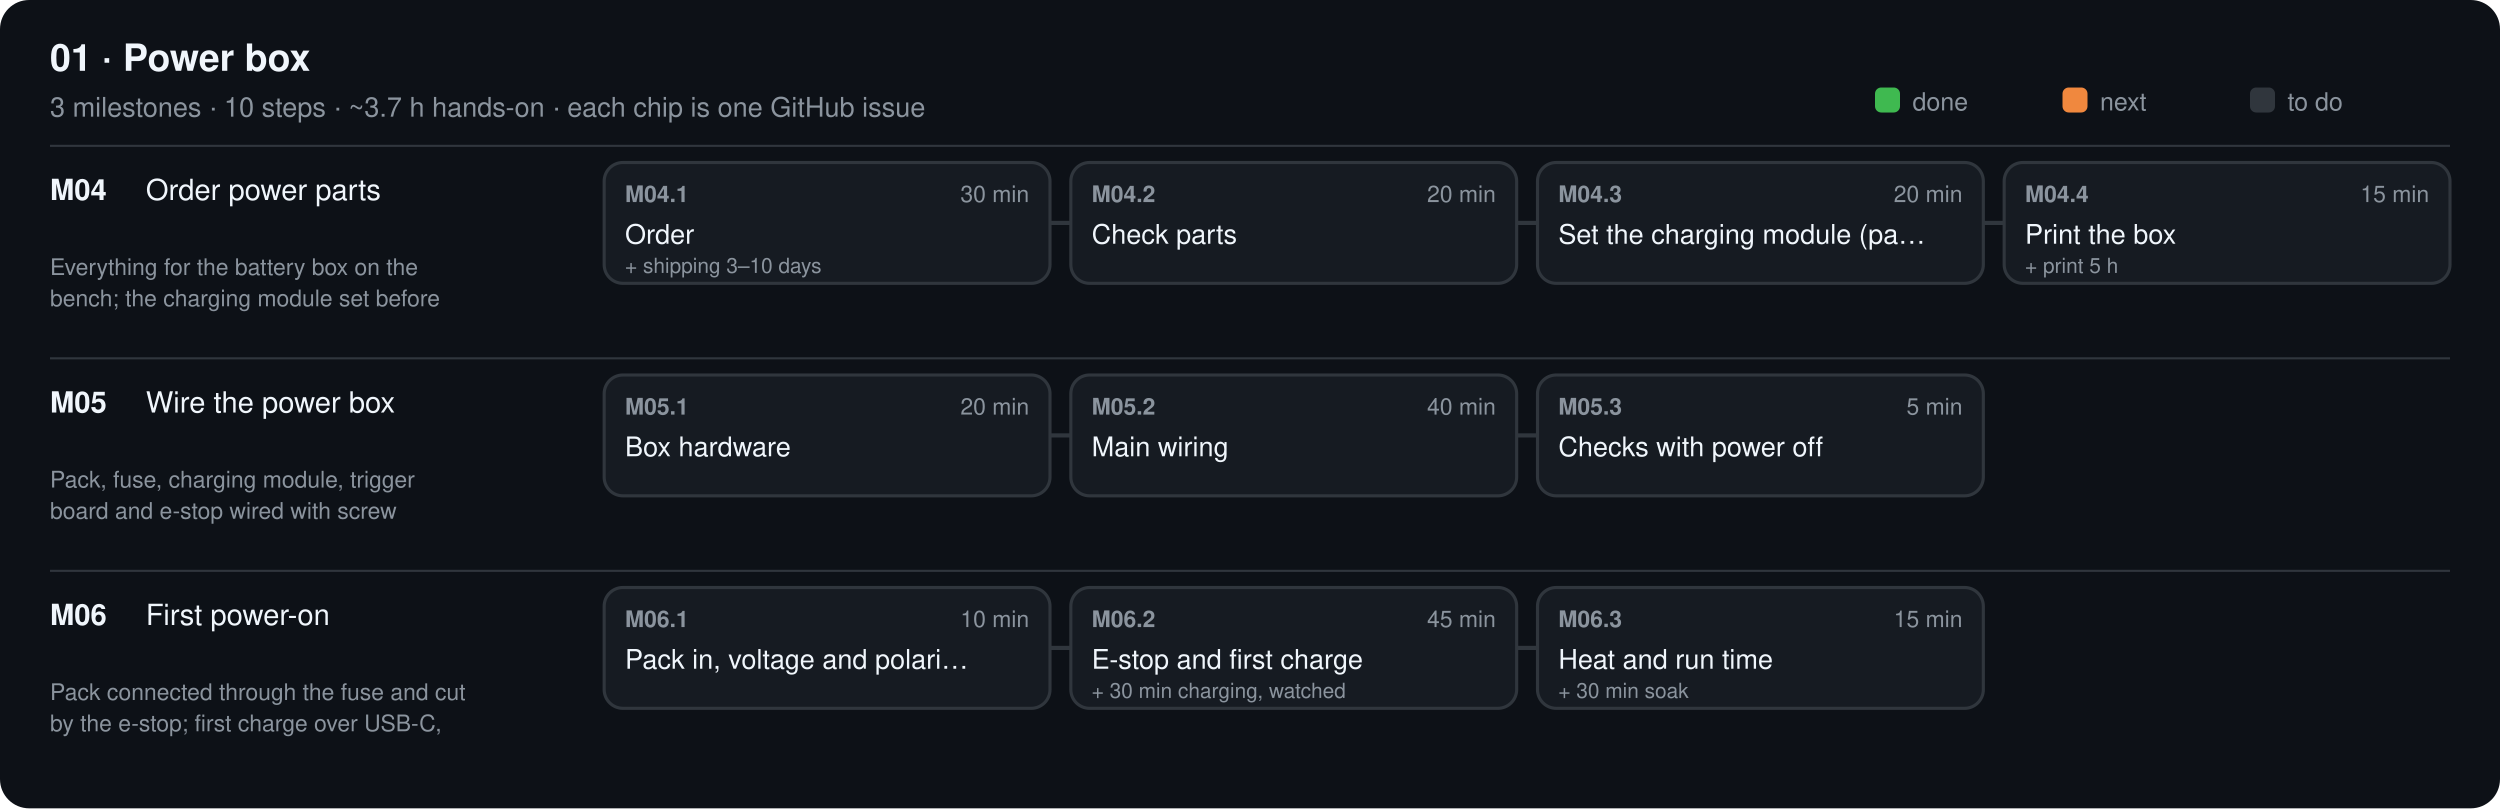
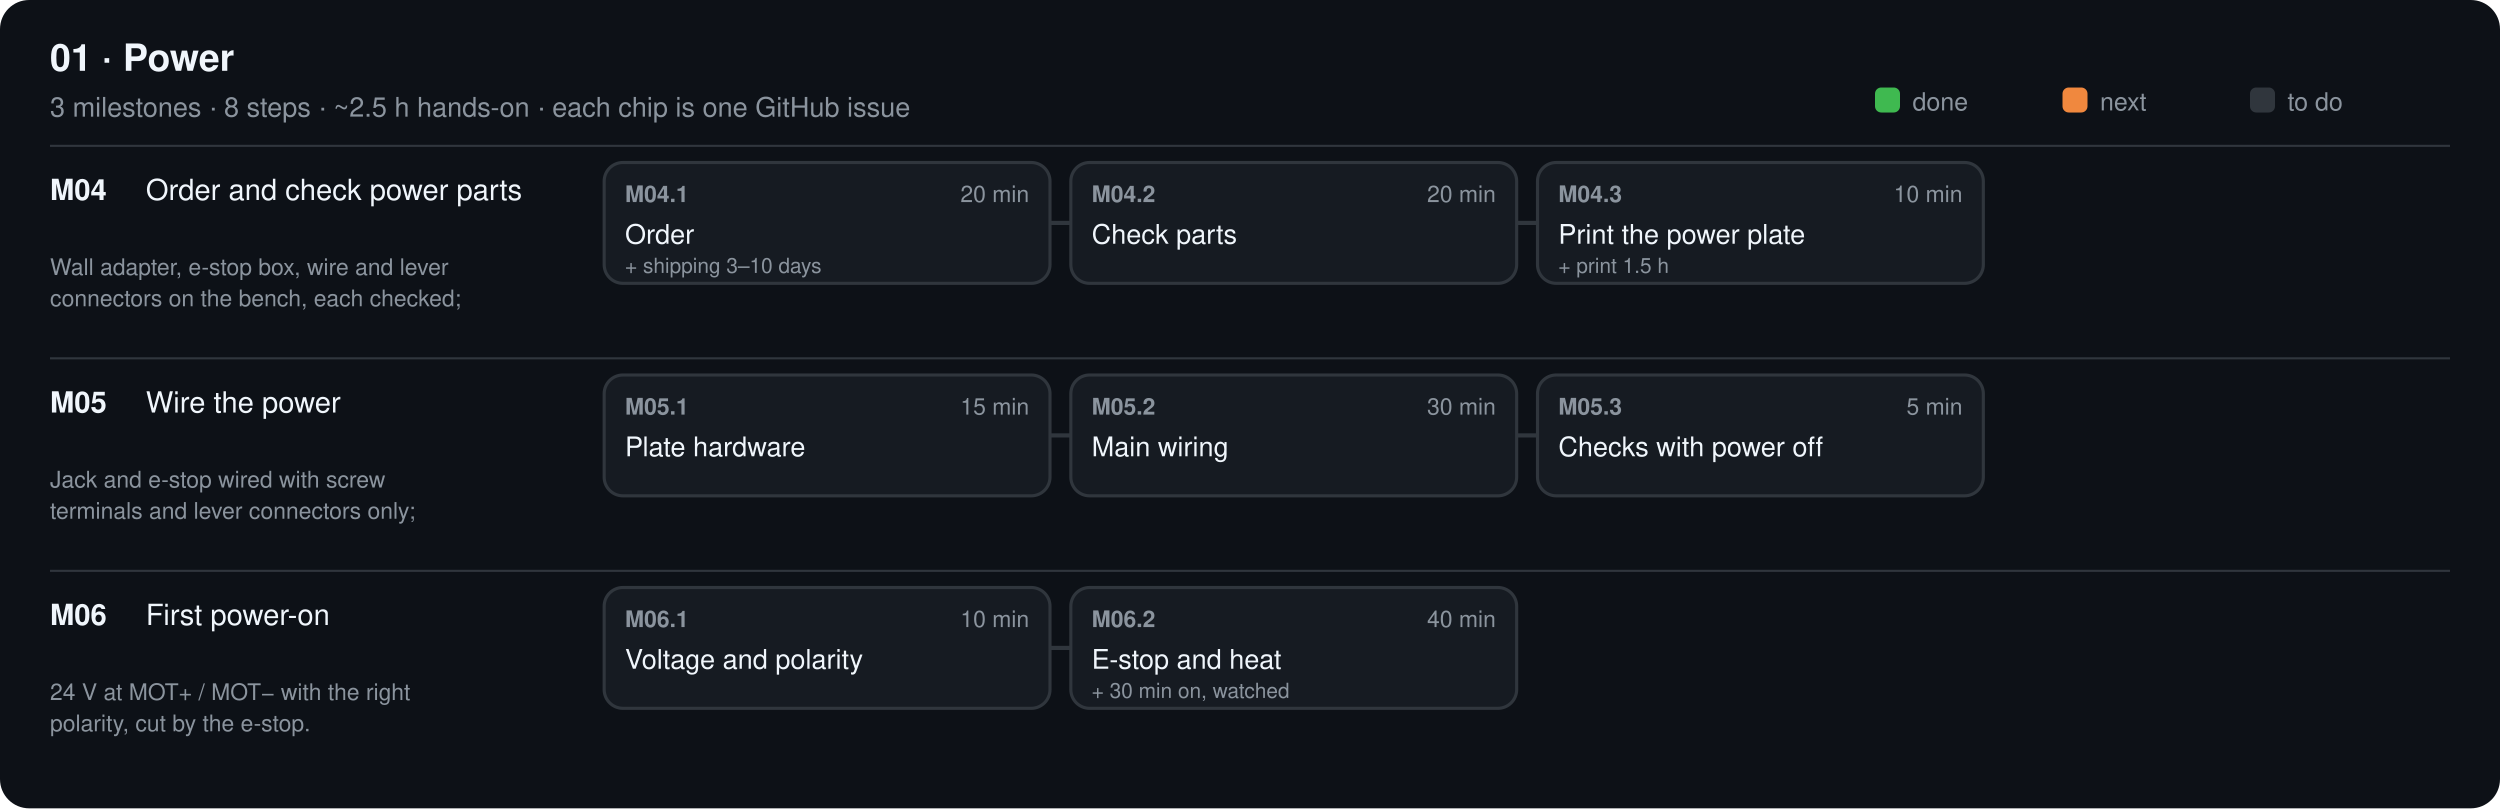
<svg xmlns="http://www.w3.org/2000/svg" viewBox="0 0 1200 388" font-family="Segoe UI,Helvetica,Arial,sans-serif">
  <style>.t{fill:#f0f6fc} .m{fill:#8b949e} .b{font-weight:600}</style>
  <rect width="1200" height="388" rx="14" fill="#0d1117" />
-   <text x="24" y="34" class="t b" font-size="18">01 · Power box</text>
-   <text x="24" y="56" class="m" font-size="13">3 milestones · 10 steps · ~3.7 h hands-on · each chip is one GitHub issue</text>
+   <text x="24" y="34" class="t b" font-size="18">01 · Power</text>
+   <text x="24" y="56" class="m" font-size="13">3 milestones · 8 steps · ~2.5 h hands-on · each chip is one GitHub issue</text>
  <rect x="900" y="42" width="12" height="12" rx="3" fill="#3fb950" />
  <text x="918" y="53" class="m" font-size="12">done</text>
  <rect x="990" y="42" width="12" height="12" rx="3" fill="#f0883e" />
  <text x="1008" y="53" class="m" font-size="12">next</text>
  <rect x="1080" y="42" width="12" height="12" rx="3" fill="#30363d" />
  <text x="1098" y="53" class="m" font-size="12">to do</text>
  <line x1="24" x2="1176" y1="70" y2="70" stroke="#30363d" stroke-width="1" />
  <text x="24" y="96" class="t b" font-size="14">M04</text>
-   <text x="70" y="96" class="t" font-size="14">Order power parts</text>
-   <text x="24" y="132" class="m" font-size="11">Everything for the battery box on the</text>
-   <text x="24" y="147" class="m" font-size="11">bench; the charging module set before</text>
+   <text x="70" y="96" class="t" font-size="14">Order and check power parts</text>
+   <text x="24" y="132" class="m" font-size="11">Wall adapter, e-stop box, wire and lever</text>
+   <text x="24" y="147" class="m" font-size="11">connectors on the bench, each checked;</text>
  <rect x="290" y="78" width="214" height="58" rx="9" fill="#161b22" stroke="#30363d" stroke-width="1.5" />
  <text x="300" y="97" fill="#8b949e" font-size="11" class="b">M04.1</text>
-   <text x="494" y="97" class="m" font-size="11" text-anchor="end">30 min</text>
+   <text x="494" y="97" class="m" font-size="11" text-anchor="end">20 min</text>
  <text x="300" y="117" class="t" font-size="13">Order</text>
  <text x="300" y="131" class="m" font-size="10">+ shipping 3–10 days</text>
  <rect x="514" y="78" width="214" height="58" rx="9" fill="#161b22" stroke="#30363d" stroke-width="1.5" />
  <text x="524" y="97" fill="#8b949e" font-size="11" class="b">M04.2</text>
  <text x="718" y="97" class="m" font-size="11" text-anchor="end">20 min</text>
  <text x="524" y="117" class="t" font-size="13">Check parts</text>
  <line x1="504" x2="514" y1="107.0" y2="107.0" stroke="#30363d" stroke-width="2" />
  <rect x="738" y="78" width="214" height="58" rx="9" fill="#161b22" stroke="#30363d" stroke-width="1.5" />
  <text x="748" y="97" fill="#8b949e" font-size="11" class="b">M04.3</text>
-   <text x="942" y="97" class="m" font-size="11" text-anchor="end">20 min</text>
-   <text x="748" y="117" class="t" font-size="13">Set the charging module (pa…</text>
+   <text x="942" y="97" class="m" font-size="11" text-anchor="end">10 min</text>
+   <text x="748" y="117" class="t" font-size="13">Print the power plate</text>
+   <text x="748" y="131" class="m" font-size="10">+ print 1.5 h</text>
  <line x1="728" x2="738" y1="107.0" y2="107.0" stroke="#30363d" stroke-width="2" />
-   <rect x="962" y="78" width="214" height="58" rx="9" fill="#161b22" stroke="#30363d" stroke-width="1.5" />
-   <text x="972" y="97" fill="#8b949e" font-size="11" class="b">M04.4</text>
-   <text x="1166" y="97" class="m" font-size="11" text-anchor="end">15 min</text>
-   <text x="972" y="117" class="t" font-size="13">Print the box</text>
-   <text x="972" y="131" class="m" font-size="10">+ print 5 h</text>
-   <line x1="952" x2="962" y1="107.0" y2="107.0" stroke="#30363d" stroke-width="2" />
  <line x1="24" x2="1176" y1="172" y2="172" stroke="#30363d" stroke-width="1" />
  <text x="24" y="198" class="t b" font-size="14">M05</text>
-   <text x="70" y="198" class="t" font-size="14">Wire the power box</text>
-   <text x="24" y="234" class="m" font-size="11">Pack, fuse, charging module, trigger</text>
-   <text x="24" y="249" class="m" font-size="11">board and e-stop wired with screw</text>
+   <text x="70" y="198" class="t" font-size="14">Wire the power</text>
+   <text x="24" y="234" class="m" font-size="11">Jack and e-stop wired with screw</text>
+   <text x="24" y="249" class="m" font-size="11">terminals and lever connectors only;</text>
  <rect x="290" y="180" width="214" height="58" rx="9" fill="#161b22" stroke="#30363d" stroke-width="1.5" />
  <text x="300" y="199" fill="#8b949e" font-size="11" class="b">M05.1</text>
-   <text x="494" y="199" class="m" font-size="11" text-anchor="end">20 min</text>
-   <text x="300" y="219" class="t" font-size="13">Box hardware</text>
+   <text x="494" y="199" class="m" font-size="11" text-anchor="end">15 min</text>
+   <text x="300" y="219" class="t" font-size="13">Plate hardware</text>
  <rect x="514" y="180" width="214" height="58" rx="9" fill="#161b22" stroke="#30363d" stroke-width="1.5" />
  <text x="524" y="199" fill="#8b949e" font-size="11" class="b">M05.2</text>
-   <text x="718" y="199" class="m" font-size="11" text-anchor="end">40 min</text>
+   <text x="718" y="199" class="m" font-size="11" text-anchor="end">30 min</text>
  <text x="524" y="219" class="t" font-size="13">Main wiring</text>
  <line x1="504" x2="514" y1="209.0" y2="209.0" stroke="#30363d" stroke-width="2" />
  <rect x="738" y="180" width="214" height="58" rx="9" fill="#161b22" stroke="#30363d" stroke-width="1.5" />
  <text x="748" y="199" fill="#8b949e" font-size="11" class="b">M05.3</text>
  <text x="942" y="199" class="m" font-size="11" text-anchor="end">5 min</text>
  <text x="748" y="219" class="t" font-size="13">Checks with power off</text>
  <line x1="728" x2="738" y1="209.0" y2="209.0" stroke="#30363d" stroke-width="2" />
  <line x1="24" x2="1176" y1="274" y2="274" stroke="#30363d" stroke-width="1" />
  <text x="24" y="300" class="t b" font-size="14">M06</text>
  <text x="70" y="300" class="t" font-size="14">First power-on</text>
-   <text x="24" y="336" class="m" font-size="11">Pack connected through the fuse and cut</text>
-   <text x="24" y="351" class="m" font-size="11">by the e-stop; first charge over USB-C,</text>
+   <text x="24" y="336" class="m" font-size="11">24 V at MOT+ / MOT− with the right</text>
+   <text x="24" y="351" class="m" font-size="11">polarity, cut by the e-stop.</text>
  <rect x="290" y="282" width="214" height="58" rx="9" fill="#161b22" stroke="#30363d" stroke-width="1.5" />
  <text x="300" y="301" fill="#8b949e" font-size="11" class="b">M06.1</text>
  <text x="494" y="301" class="m" font-size="11" text-anchor="end">10 min</text>
-   <text x="300" y="321" class="t" font-size="13">Pack in, voltage and polari…</text>
+   <text x="300" y="321" class="t" font-size="13">Voltage and polarity</text>
  <rect x="514" y="282" width="214" height="58" rx="9" fill="#161b22" stroke="#30363d" stroke-width="1.5" />
  <text x="524" y="301" fill="#8b949e" font-size="11" class="b">M06.2</text>
-   <text x="718" y="301" class="m" font-size="11" text-anchor="end">45 min</text>
-   <text x="524" y="321" class="t" font-size="13">E-stop and first charge</text>
-   <text x="524" y="335" class="m" font-size="10">+ 30 min charging, watched</text>
+   <text x="718" y="301" class="m" font-size="11" text-anchor="end">40 min</text>
+   <text x="524" y="321" class="t" font-size="13">E-stop and heat</text>
+   <text x="524" y="335" class="m" font-size="10">+ 30 min on, watched</text>
  <line x1="504" x2="514" y1="311.0" y2="311.0" stroke="#30363d" stroke-width="2" />
-   <rect x="738" y="282" width="214" height="58" rx="9" fill="#161b22" stroke="#30363d" stroke-width="1.5" />
-   <text x="748" y="301" fill="#8b949e" font-size="11" class="b">M06.3</text>
-   <text x="942" y="301" class="m" font-size="11" text-anchor="end">15 min</text>
-   <text x="748" y="321" class="t" font-size="13">Heat and run time</text>
-   <text x="748" y="335" class="m" font-size="10">+ 30 min soak</text>
-   <line x1="728" x2="738" y1="311.0" y2="311.0" stroke="#30363d" stroke-width="2" />
</svg>
